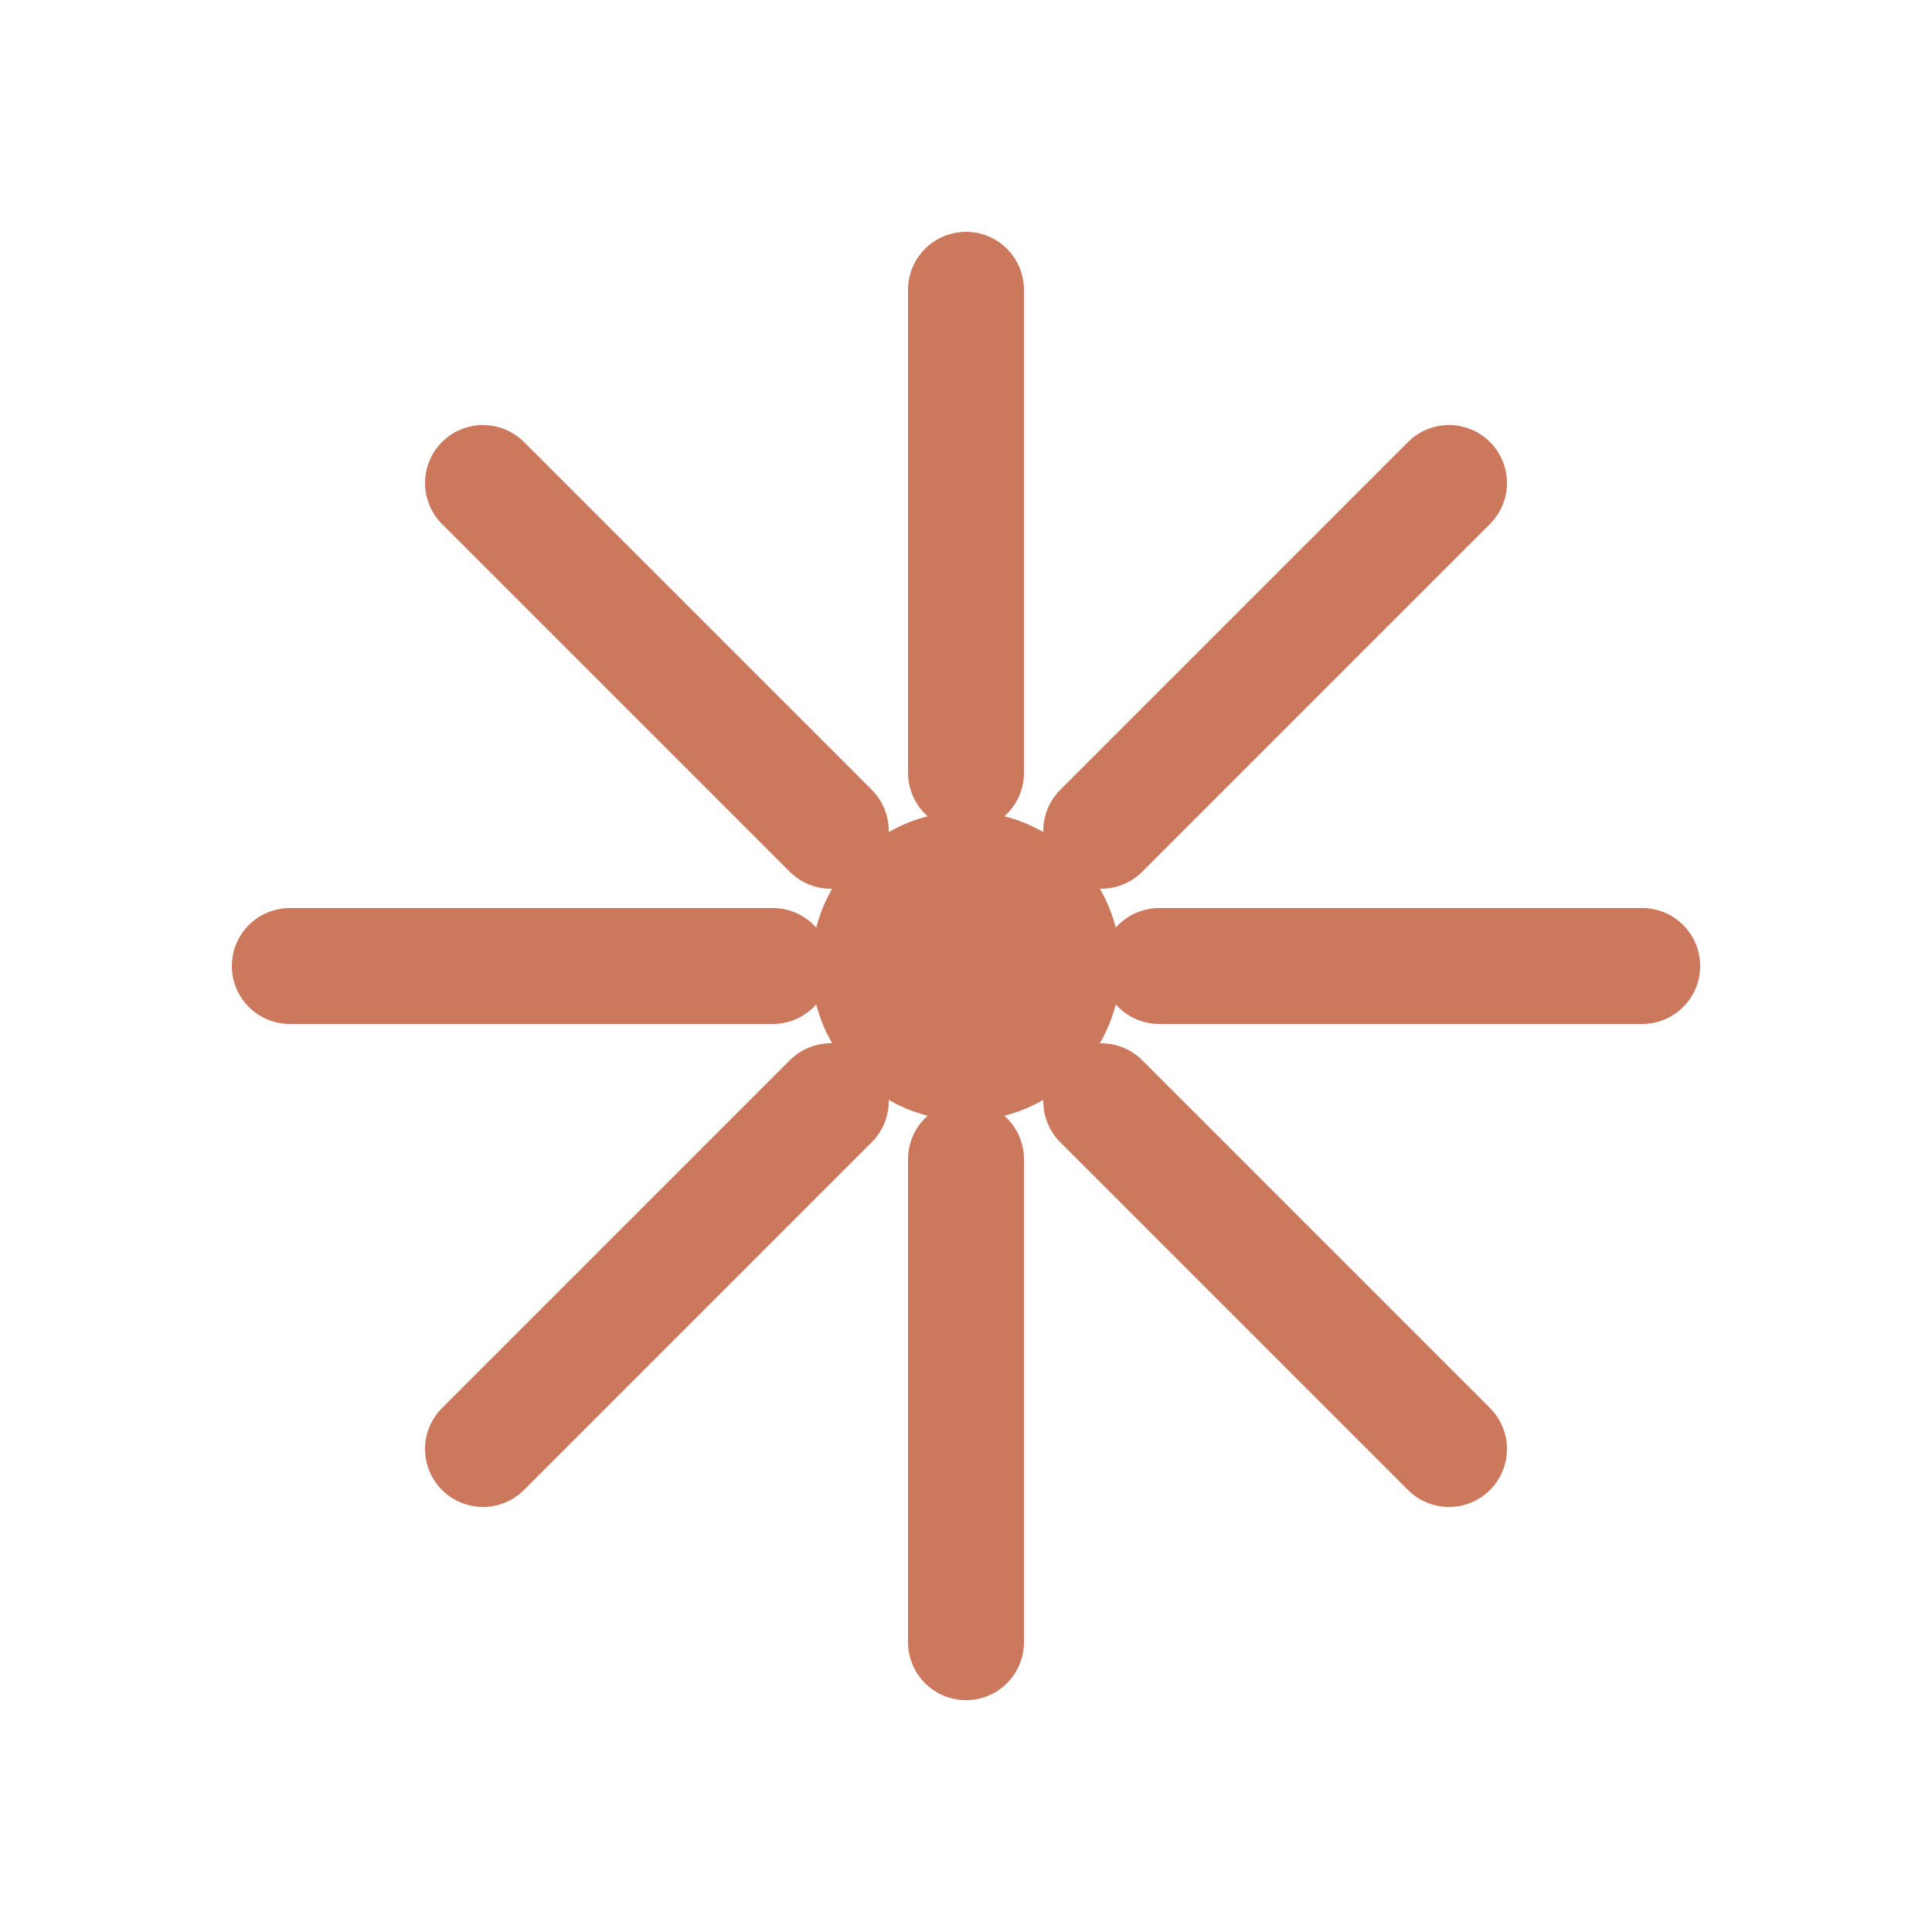
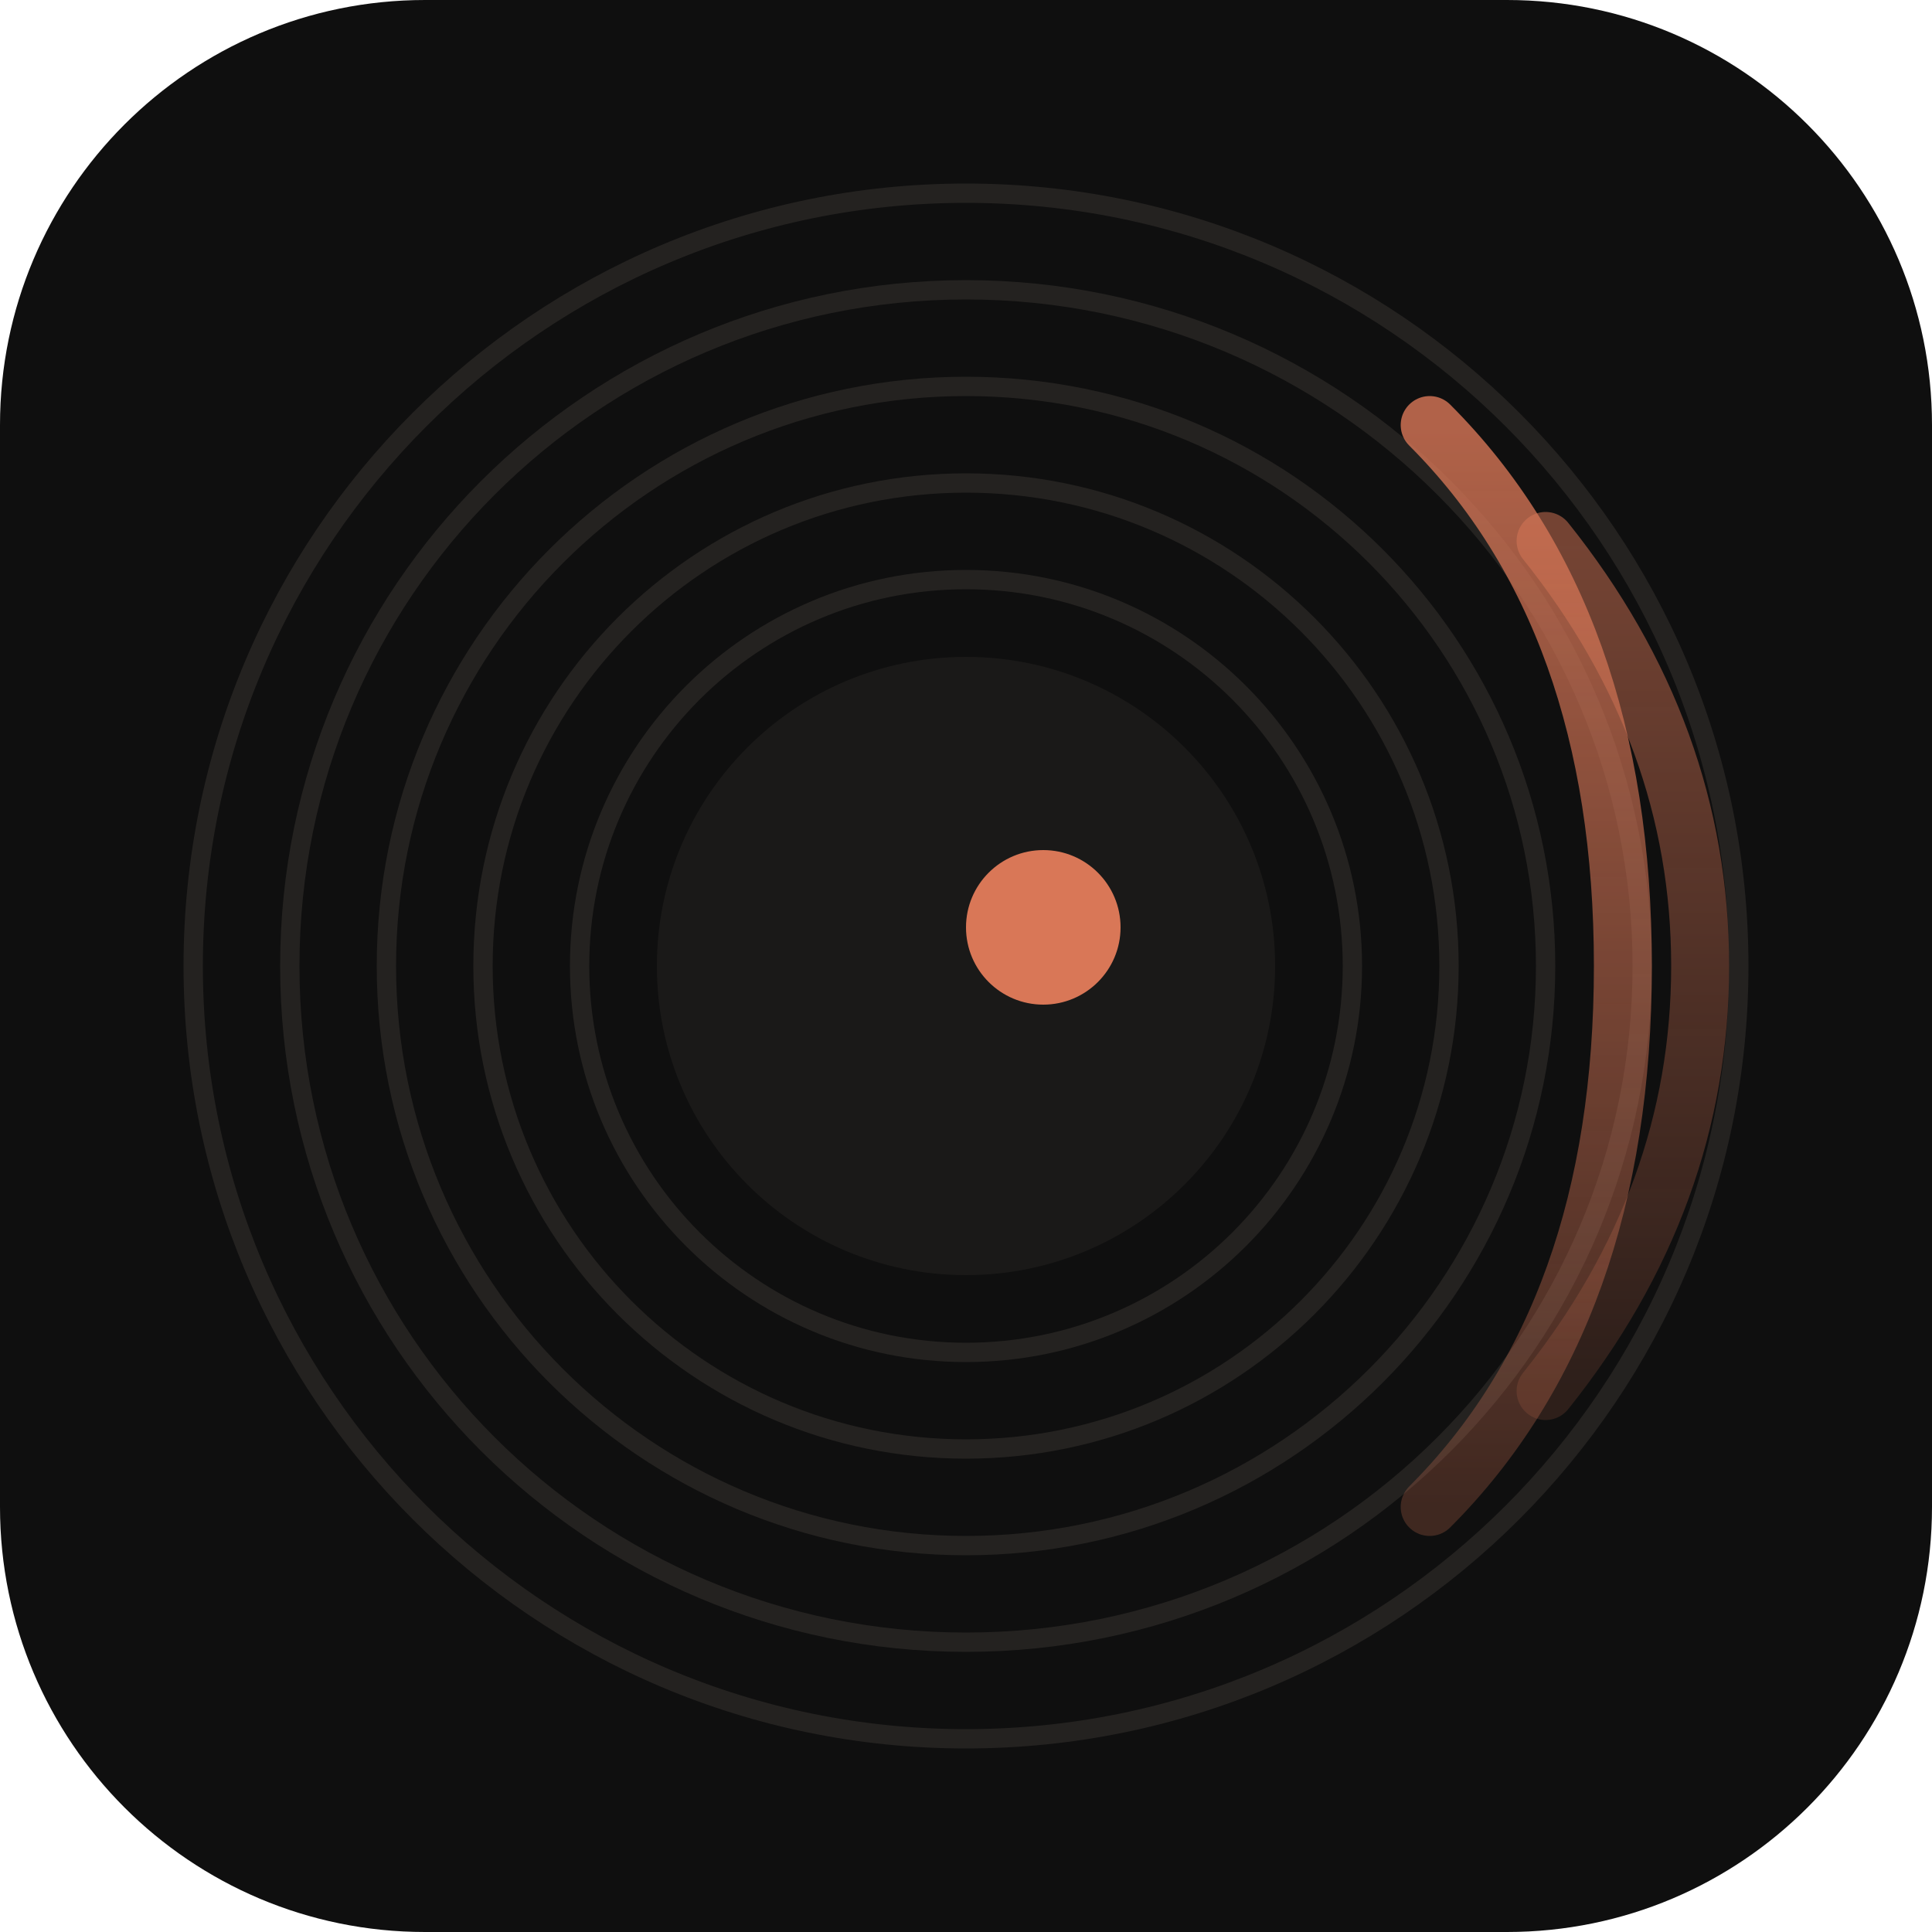
<svg xmlns="http://www.w3.org/2000/svg" viewBox="0 0 100 100">
-   <g transform="translate(50,50)">
-     <circle cx="0" cy="0" r="8" fill="#CC785C" />
-     <line x1="0" y1="-35" x2="0" y2="-10" stroke="#CC785C" stroke-width="6" stroke-linecap="round" />
-     <line x1="25" y1="-25" x2="7" y2="-7" stroke="#CC785C" stroke-width="6" stroke-linecap="round" />
-     <line x1="35" y1="0" x2="10" y2="0" stroke="#CC785C" stroke-width="6" stroke-linecap="round" />
-     <line x1="25" y1="25" x2="7" y2="7" stroke="#CC785C" stroke-width="6" stroke-linecap="round" />
-     <line x1="0" y1="35" x2="0" y2="10" stroke="#CC785C" stroke-width="6" stroke-linecap="round" />
-     <line x1="-25" y1="25" x2="-7" y2="7" stroke="#CC785C" stroke-width="6" stroke-linecap="round" />
-     <line x1="-35" y1="0" x2="-10" y2="0" stroke="#CC785C" stroke-width="6" stroke-linecap="round" />
-     <line x1="-25" y1="-25" x2="-7" y2="-7" stroke="#CC785C" stroke-width="6" stroke-linecap="round" />
+   <defs>
+     <linearGradient id="glow" x1="0%" y1="0%" x2="0%" y2="100%">
+       <stop offset="0%" stop-color="#d97757" />
+       <stop offset="100%" stop-color="#d97757" stop-opacity="0.3" />
+     </linearGradient>
+   </defs>
+   <rect width="100" height="100" rx="22" fill="#0f0f0f" />
+   <g transform="translate(50, 50)">
+     <circle cx="0" cy="0" r="40" fill="none" stroke="#242220" stroke-width="1" />
+     <circle cx="0" cy="0" r="35" fill="none" stroke="#242220" stroke-width="1" />
+     <circle cx="0" cy="0" r="30" fill="none" stroke="#242220" stroke-width="1" />
+     <circle cx="0" cy="0" r="25" fill="none" stroke="#242220" stroke-width="1" />
+     <circle cx="0" cy="0" r="20" fill="none" stroke="#242220" stroke-width="1" />
+     <circle cx="0" cy="0" r="16" fill="#1a1918" />
+     <circle cx="4" cy="-2" r="4" fill="#d97757" />
+     <path d="M 24 -28 Q 34 -18, 34 0 Q 34 18, 24 28" fill="none" stroke="url(#glow)" stroke-width="3" stroke-linecap="round" opacity="0.8" />
+     <path d="M 30 -22 Q 38 -12, 38 0 Q 38 12, 30 22" fill="none" stroke="url(#glow)" stroke-width="3" stroke-linecap="round" opacity="0.5" />
  </g>
</svg>
